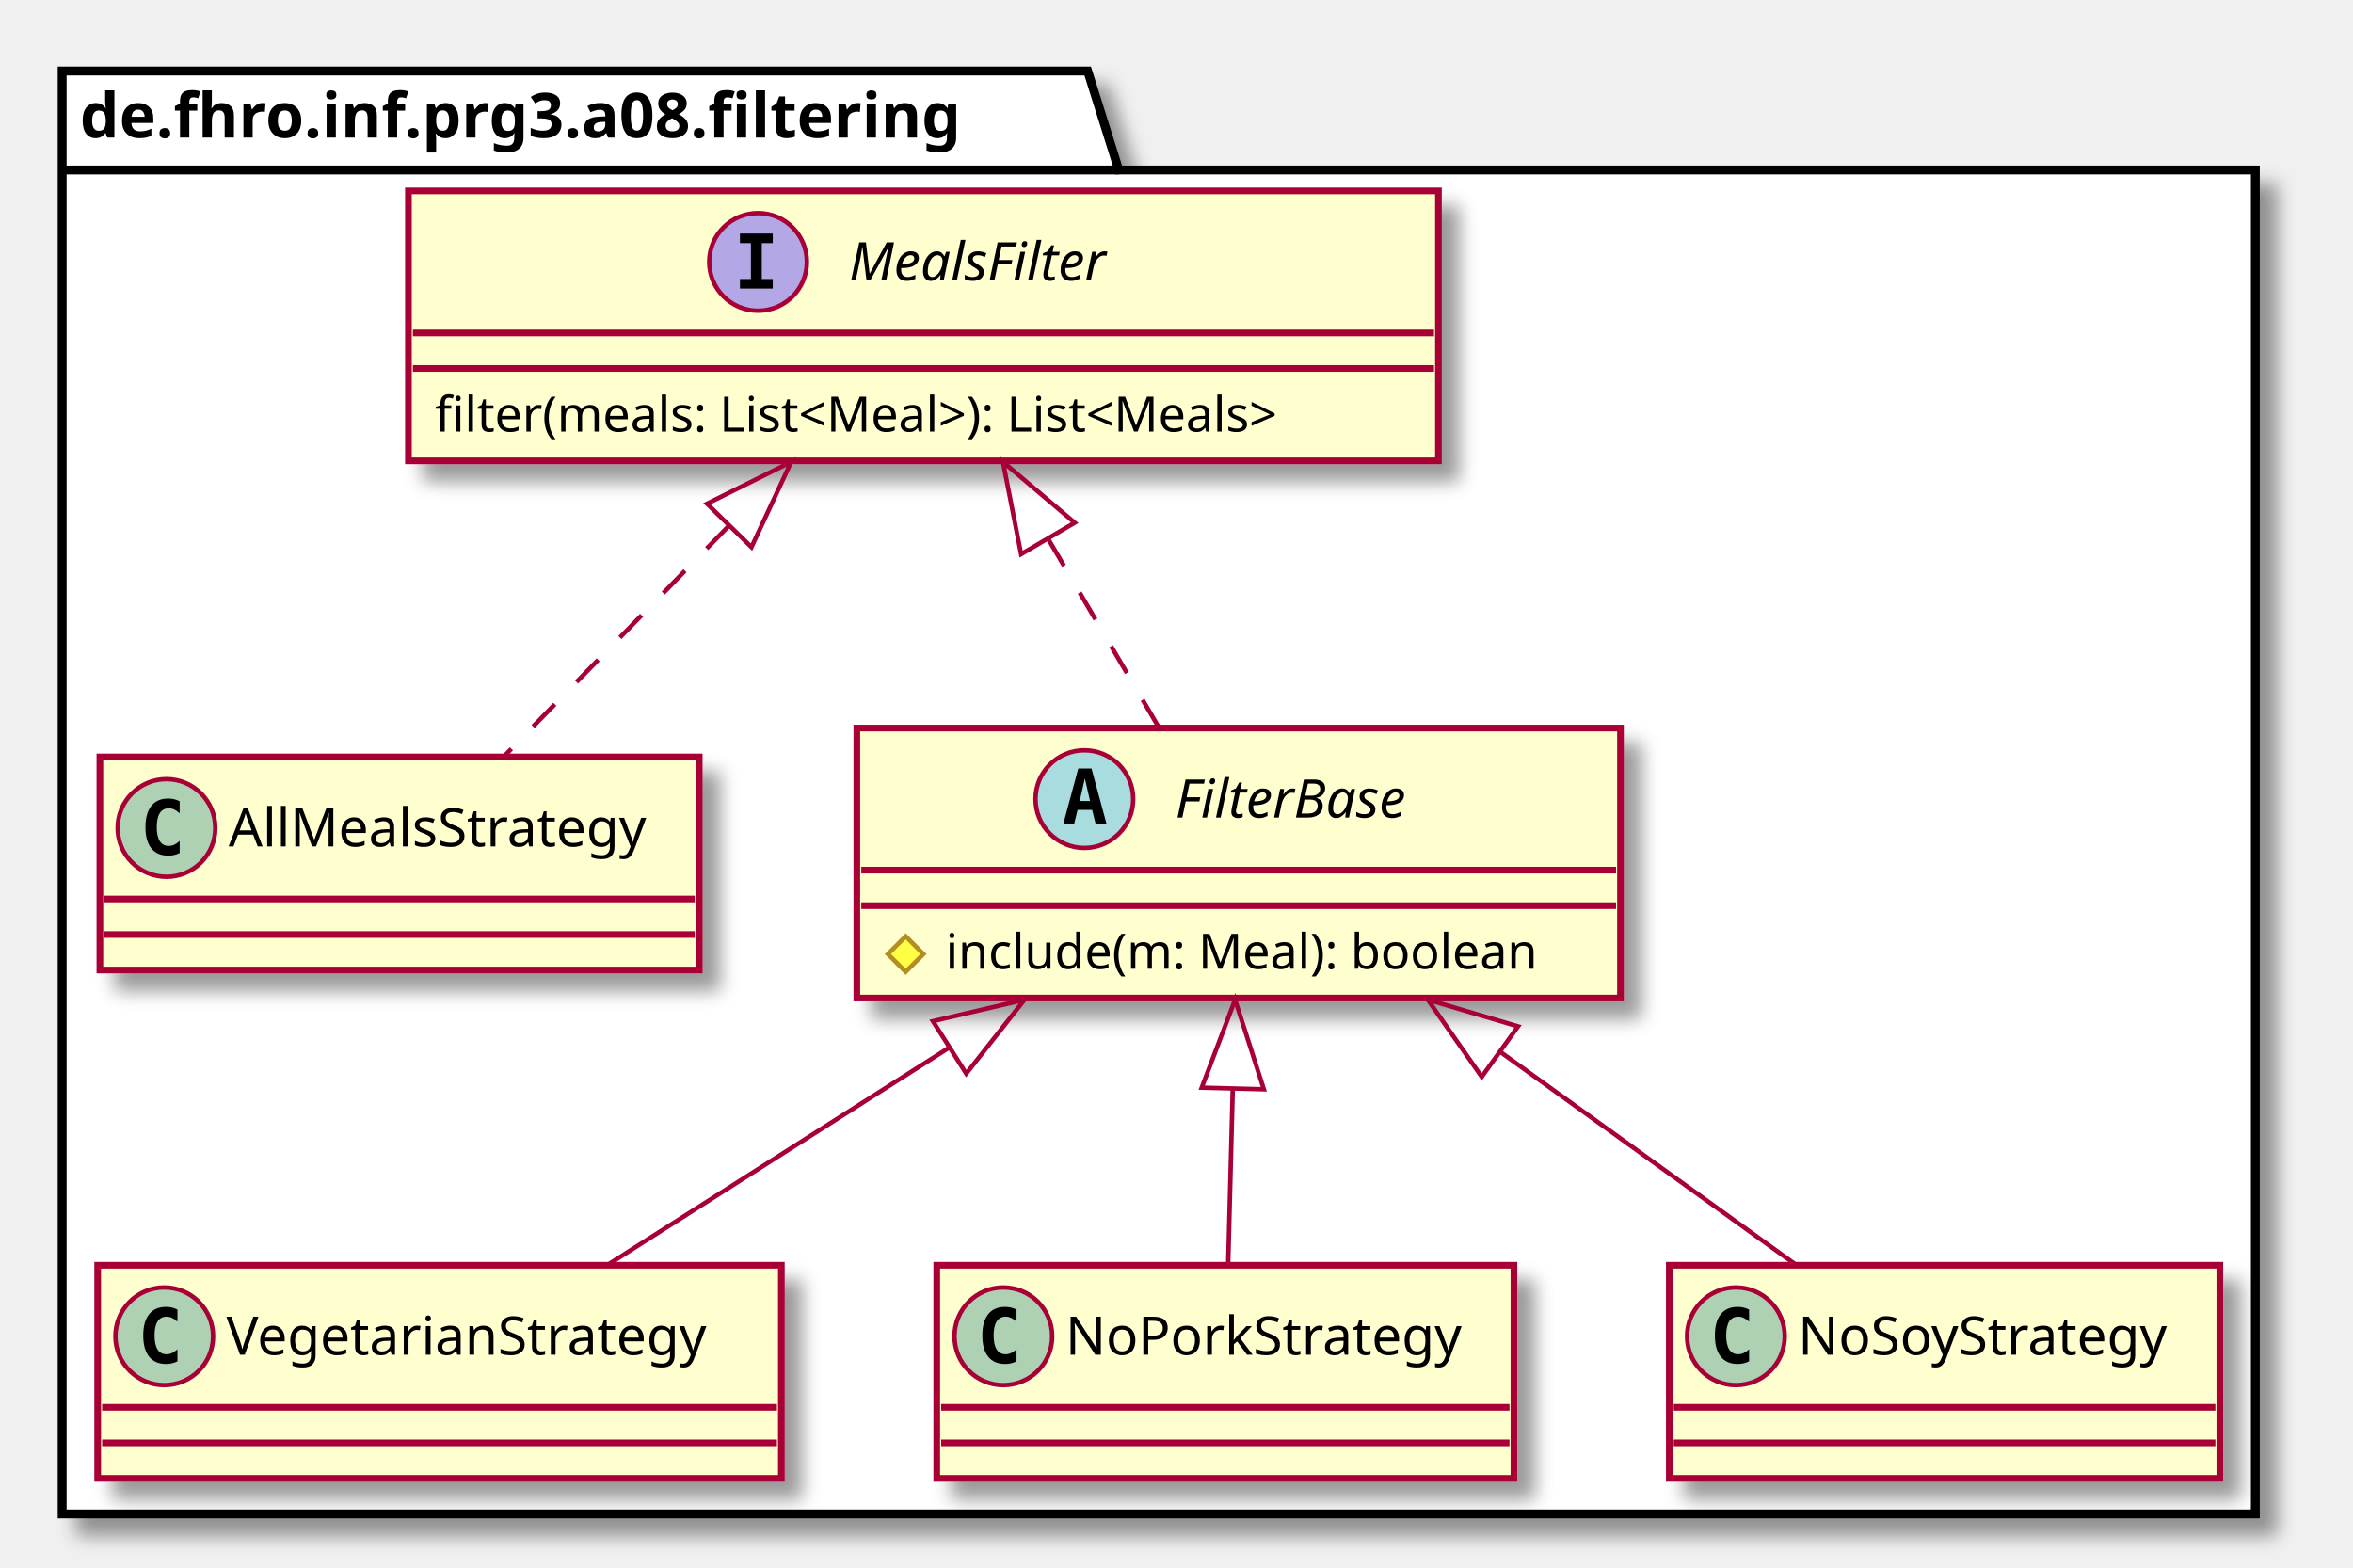
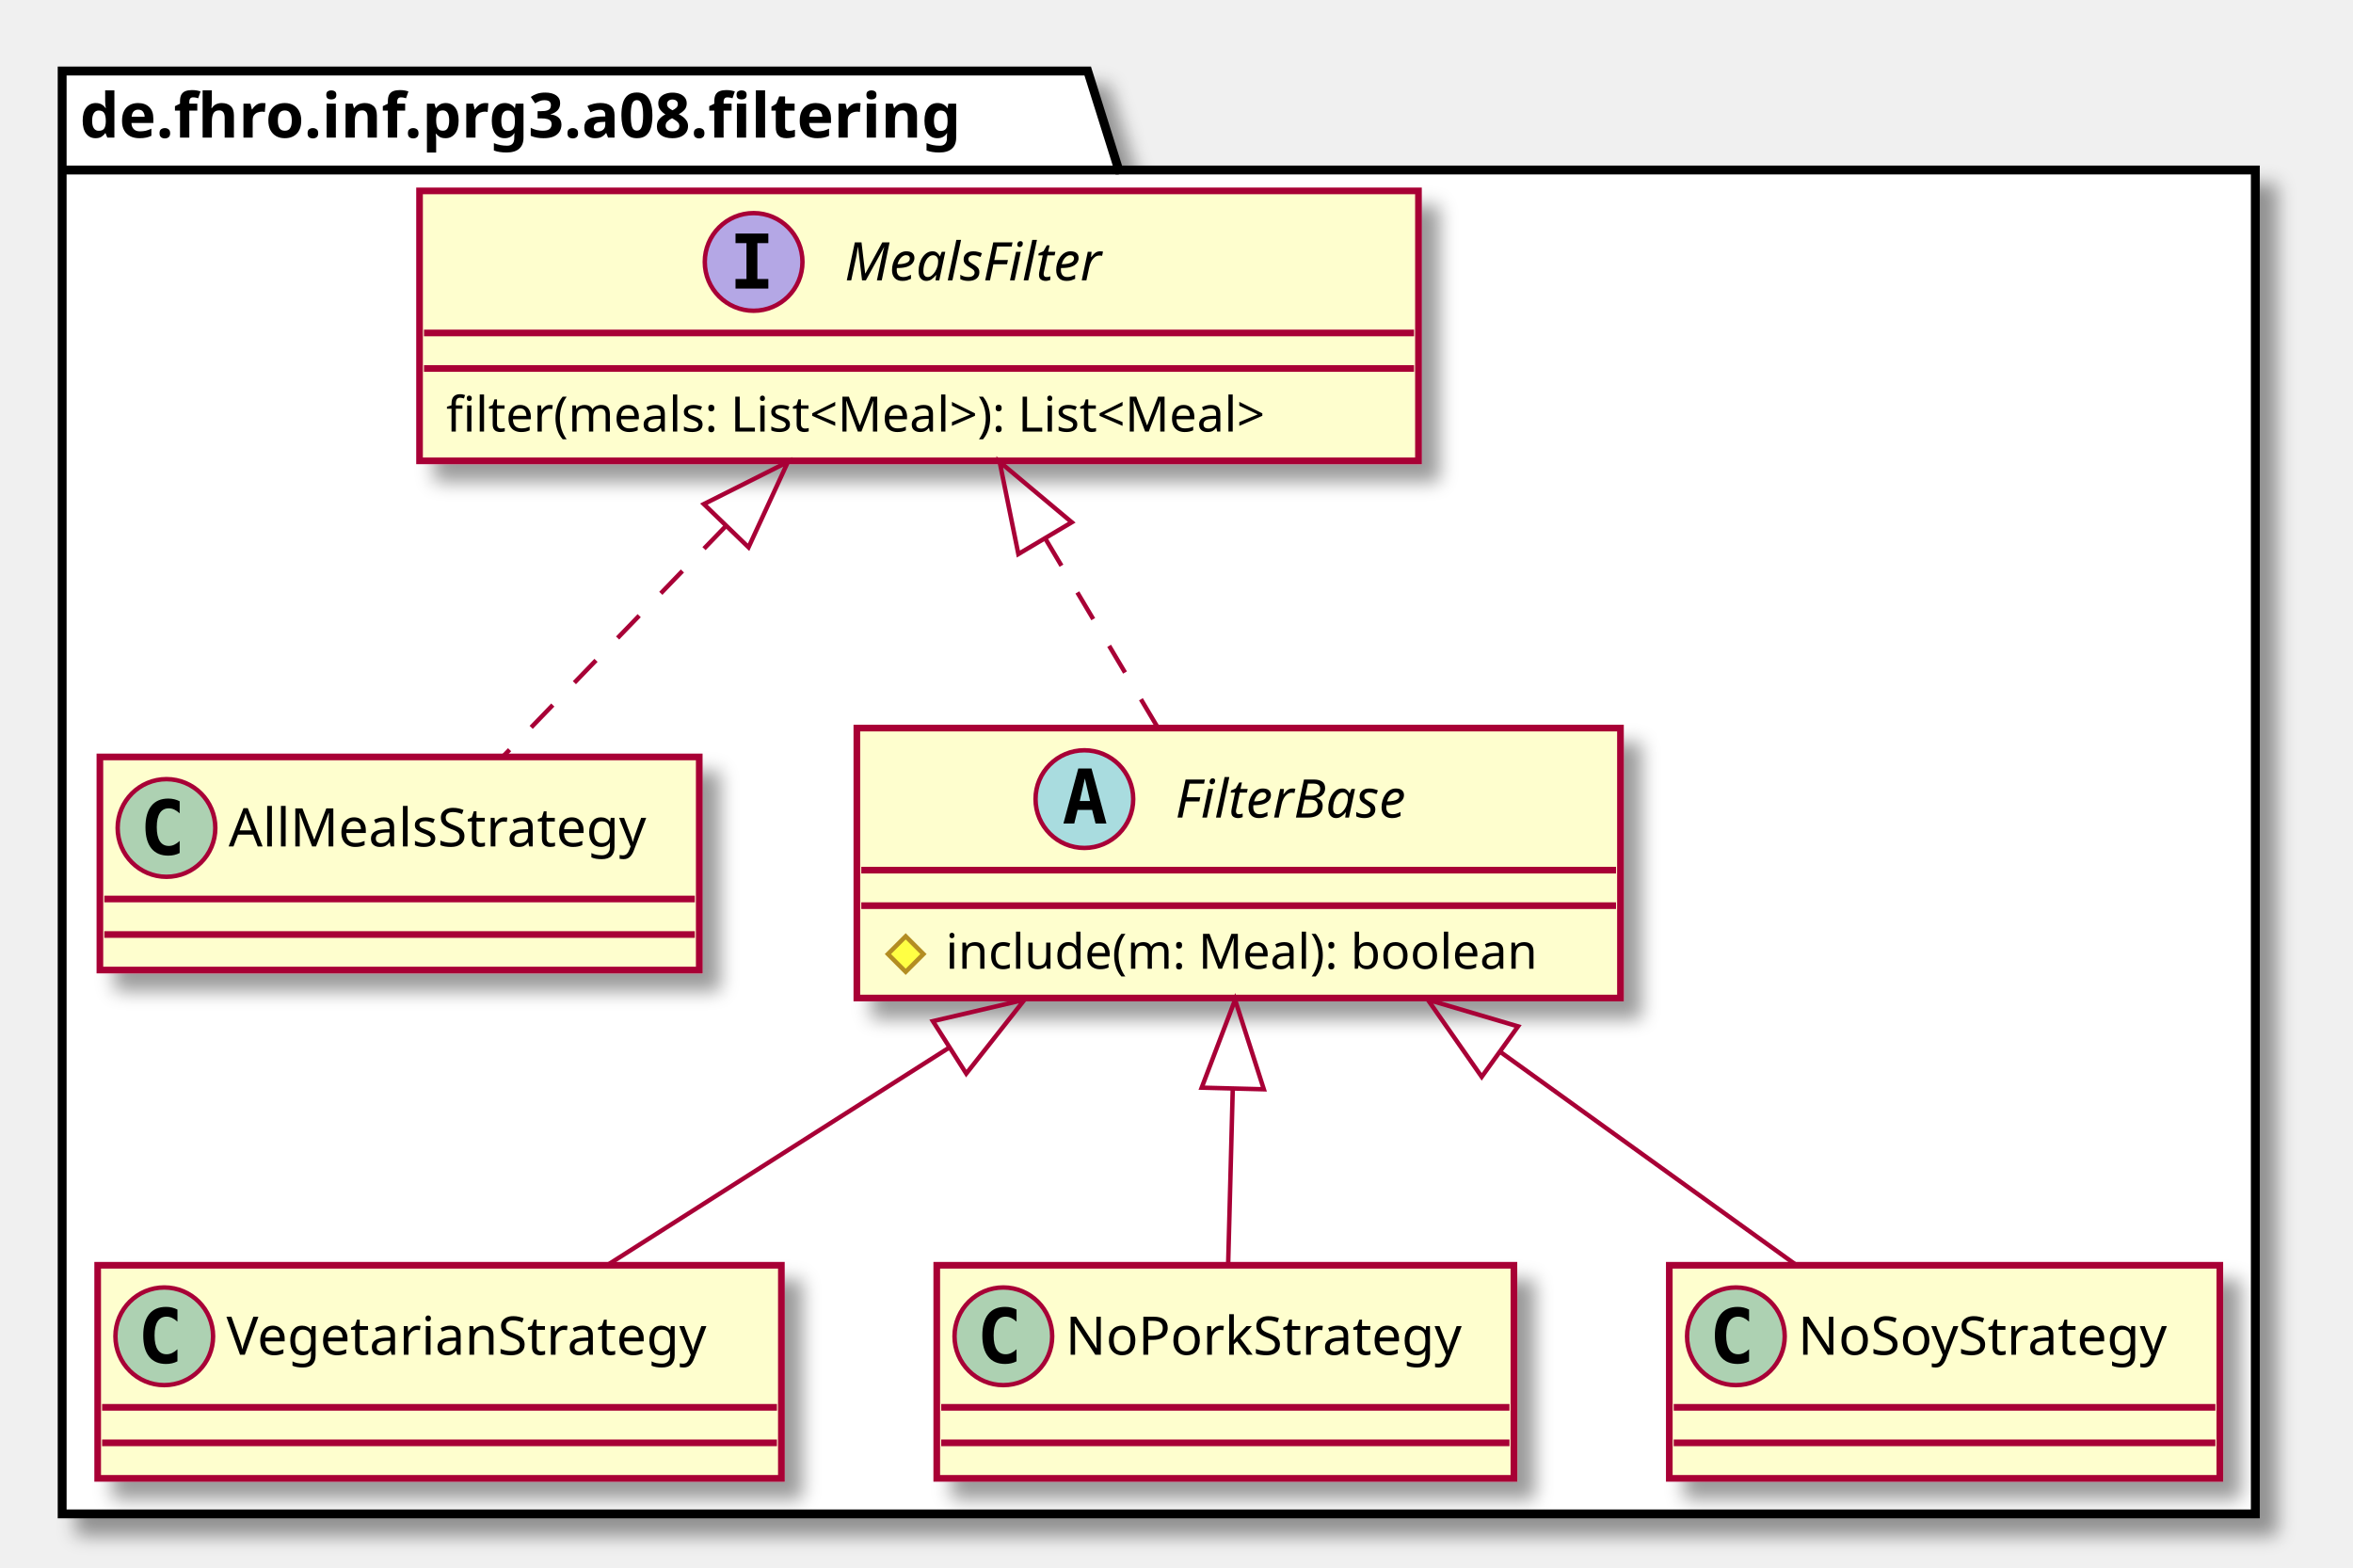
<svg xmlns="http://www.w3.org/2000/svg" contentScriptType="application/ecmascript" contentStyleType="text/css" height="353px" preserveAspectRatio="none" style="width:530px;height:353px;" version="1.1" viewBox="0 0 530 353" width="530px" zoomAndPan="magnify">
  <defs>
-     <filter height="300%" id="fde8vfo71nc9j" width="300%" x="-1" y="-1">
+     <filter height="300%" id="fmno0mkfk87ti" width="300%" x="-1" y="-1">
      <feGaussianBlur result="blurOut" stdDeviation="2.0" />
      <feColorMatrix in="blurOut" result="blurOut2" type="matrix" values="0 0 0 0 0 0 0 0 0 0 0 0 0 0 0 0 0 0 .4 0" />
      <feOffset dx="4.0" dy="4.0" in="blurOut2" result="blurOut3" />
      <feBlend in="SourceGraphic" in2="blurOut3" mode="normal" />
    </filter>
  </defs>
  <g>
-     <polygon fill="#FFFFFF" filter="url(#fde8vfo71nc9j)" points="14,16,245,16,252,38.297,508,38.297,508,341,14,341,14,16" style="stroke: #000000; stroke-width: 2.0;" />
+     <polygon fill="#FFFFFF" filter="url(#fmno0mkfk87ti)" points="14,16,245,16,252,38.297,508,38.297,508,341,14,341,14,16" style="stroke: #000000; stroke-width: 2.0;" />
    <line style="stroke: #000000; stroke-width: 2.0;" x1="14" x2="252" y1="38.297" y2="38.297" />
    <text fill="#000000" font-family="sans-serif" font-size="14" font-weight="bold" lengthAdjust="spacingAndGlyphs" textLength="225" x="18" y="30.995">de.fhro.inf.prg3.a08.filtering</text>
-     <rect fill="#FEFECE" filter="url(#fde8vfo71nc9j)" height="60.805" id="MealsFilter" style="stroke: #A80036; stroke-width: 1.5;" width="232" x="92" y="43" />
-     <ellipse cx="170.75" cy="59" fill="#B4A7E5" rx="11" ry="11" style="stroke: #A80036; stroke-width: 1.0;" />
-     <path d="M166.672,54.766 L166.672,52.609 L174.062,52.609 L174.062,54.766 L171.594,54.766 L171.594,62.844 L174.062,62.844 L174.062,65 L166.672,65 L166.672,62.844 L169.141,62.844 L169.141,54.766 L166.672,54.766 Z " />
-     <text fill="#000000" font-family="sans-serif" font-size="12" font-style="italic" lengthAdjust="spacingAndGlyphs" textLength="66" x="191.25" y="63.154">MealsFilter</text>
-     <line style="stroke: #A80036; stroke-width: 1.5;" x1="93" x2="323" y1="75" y2="75" />
-     <line style="stroke: #A80036; stroke-width: 1.5;" x1="93" x2="323" y1="83" y2="83" />
-     <text fill="#000000" font-family="sans-serif" font-size="11" lengthAdjust="spacingAndGlyphs" textLength="220" x="98" y="97.21">filter(meals: List&lt;Meal&gt;): List&lt;Meals&gt;</text>
-     <rect fill="#FEFECE" filter="url(#fde8vfo71nc9j)" height="48" id="AllMealsStrategy" style="stroke: #A80036; stroke-width: 1.5;" width="135" x="22.5" y="170.5" />
+     <rect fill="#FEFECE" filter="url(#fmno0mkfk87ti)" height="60.805" id="MealsFilter" style="stroke: #A80036; stroke-width: 1.5;" width="225" x="94.5" y="43" />
+     <ellipse cx="169.75" cy="59" fill="#B4A7E5" rx="11" ry="11" style="stroke: #A80036; stroke-width: 1.0;" />
+     <path d="M165.672,54.766 L165.672,52.609 L173.062,52.609 L173.062,54.766 L170.594,54.766 L170.594,62.844 L173.062,62.844 L173.062,65 L165.672,65 L165.672,62.844 L168.141,62.844 L168.141,54.766 L165.672,54.766 Z " />
+     <text fill="#000000" font-family="sans-serif" font-size="12" font-style="italic" lengthAdjust="spacingAndGlyphs" textLength="66" x="190.25" y="63.154">MealsFilter</text>
+     <line style="stroke: #A80036; stroke-width: 1.5;" x1="95.5" x2="318.5" y1="75" y2="75" />
+     <line style="stroke: #A80036; stroke-width: 1.5;" x1="95.5" x2="318.5" y1="83" y2="83" />
+     <text fill="#000000" font-family="sans-serif" font-size="11" lengthAdjust="spacingAndGlyphs" textLength="213" x="100.5" y="97.21">filter(meals: List&lt;Meal&gt;): List&lt;Meal&gt;</text>
+     <rect fill="#FEFECE" filter="url(#fmno0mkfk87ti)" height="48" id="AllMealsStrategy" style="stroke: #A80036; stroke-width: 1.5;" width="135" x="22.5" y="170.5" />
    <ellipse cx="37.5" cy="186.5" fill="#ADD1B2" rx="11" ry="11" style="stroke: #A80036; stroke-width: 1.0;" />
    <path d="M40.469,192.141 Q39.891,192.438 39.25,192.586 Q38.609,192.734 37.906,192.734 Q35.406,192.734 34.086,191.086 Q32.766,189.438 32.766,186.312 Q32.766,183.188 34.086,181.531 Q35.406,179.875 37.906,179.875 Q38.609,179.875 39.258,180.031 Q39.906,180.188 40.469,180.484 L40.469,183.203 Q39.844,182.625 39.25,182.352 Q38.656,182.078 38.031,182.078 Q36.688,182.078 36,183.148 Q35.312,184.219 35.312,186.312 Q35.312,188.406 36,189.477 Q36.688,190.547 38.031,190.547 Q38.656,190.547 39.25,190.273 Q39.844,190 40.469,189.422 L40.469,192.141 Z " />
    <text fill="#000000" font-family="sans-serif" font-size="12" lengthAdjust="spacingAndGlyphs" textLength="103" x="51.5" y="190.654">AllMealsStrategy</text>
    <line style="stroke: #A80036; stroke-width: 1.5;" x1="23.5" x2="156.5" y1="202.5" y2="202.5" />
    <line style="stroke: #A80036; stroke-width: 1.5;" x1="23.5" x2="156.5" y1="210.5" y2="210.5" />
-     <rect fill="#FEFECE" filter="url(#fde8vfo71nc9j)" height="60.805" id="FilterBase" style="stroke: #A80036; stroke-width: 1.5;" width="172" x="193" y="164" />
+     <rect fill="#FEFECE" filter="url(#fmno0mkfk87ti)" height="60.805" id="FilterBase" style="stroke: #A80036; stroke-width: 1.5;" width="172" x="193" y="164" />
    <ellipse cx="244.25" cy="180" fill="#A9DCDF" rx="11" ry="11" style="stroke: #A80036; stroke-width: 1.0;" />
    <path d="M244.359,175.344 L243.203,180.422 L245.531,180.422 L244.359,175.344 Z M242.875,173.109 L245.859,173.109 L249.219,185.5 L246.766,185.5 L246,182.438 L242.719,182.438 L241.969,185.5 L239.531,185.5 L242.875,173.109 Z " />
    <text fill="#000000" font-family="sans-serif" font-size="12" font-style="italic" lengthAdjust="spacingAndGlyphs" textLength="61" x="264.75" y="184.154">FilterBase</text>
    <line style="stroke: #A80036; stroke-width: 1.5;" x1="194" x2="364" y1="196" y2="196" />
    <line style="stroke: #A80036; stroke-width: 1.5;" x1="194" x2="364" y1="204" y2="204" />
    <polygon fill="#FFFF44" points="204,210.902,208,214.902,204,218.902,200,214.902" style="stroke: #B38D22; stroke-width: 1.0;" />
    <text fill="#000000" font-family="sans-serif" font-size="11" lengthAdjust="spacingAndGlyphs" textLength="146" x="213" y="218.21">include(m: Meal): boolean</text>
-     <rect fill="#FEFECE" filter="url(#fde8vfo71nc9j)" height="48" id="VegetarianStrategy" style="stroke: #A80036; stroke-width: 1.5;" width="154" x="22" y="285" />
+     <rect fill="#FEFECE" filter="url(#fmno0mkfk87ti)" height="48" id="VegetarianStrategy" style="stroke: #A80036; stroke-width: 1.5;" width="154" x="22" y="285" />
    <ellipse cx="37" cy="301" fill="#ADD1B2" rx="11" ry="11" style="stroke: #A80036; stroke-width: 1.0;" />
    <path d="M39.969,306.641 Q39.391,306.938 38.75,307.086 Q38.109,307.234 37.406,307.234 Q34.906,307.234 33.586,305.586 Q32.266,303.938 32.266,300.812 Q32.266,297.688 33.586,296.031 Q34.906,294.375 37.406,294.375 Q38.109,294.375 38.758,294.531 Q39.406,294.688 39.969,294.984 L39.969,297.703 Q39.344,297.125 38.75,296.852 Q38.156,296.578 37.531,296.578 Q36.188,296.578 35.5,297.648 Q34.812,298.719 34.812,300.812 Q34.812,302.906 35.5,303.977 Q36.188,305.047 37.531,305.047 Q38.156,305.047 38.75,304.773 Q39.344,304.5 39.969,303.922 L39.969,306.641 Z " />
    <text fill="#000000" font-family="sans-serif" font-size="12" lengthAdjust="spacingAndGlyphs" textLength="122" x="51" y="305.154">VegetarianStrategy</text>
    <line style="stroke: #A80036; stroke-width: 1.5;" x1="23" x2="175" y1="317" y2="317" />
    <line style="stroke: #A80036; stroke-width: 1.5;" x1="23" x2="175" y1="325" y2="325" />
-     <rect fill="#FEFECE" filter="url(#fde8vfo71nc9j)" height="48" id="NoPorkStrategy" style="stroke: #A80036; stroke-width: 1.5;" width="130" x="211" y="285" />
+     <rect fill="#FEFECE" filter="url(#fmno0mkfk87ti)" height="48" id="NoPorkStrategy" style="stroke: #A80036; stroke-width: 1.5;" width="130" x="211" y="285" />
    <ellipse cx="226" cy="301" fill="#ADD1B2" rx="11" ry="11" style="stroke: #A80036; stroke-width: 1.0;" />
    <path d="M228.969,306.641 Q228.391,306.938 227.75,307.086 Q227.109,307.234 226.406,307.234 Q223.906,307.234 222.586,305.586 Q221.266,303.938 221.266,300.812 Q221.266,297.688 222.586,296.031 Q223.906,294.375 226.406,294.375 Q227.109,294.375 227.758,294.531 Q228.406,294.688 228.969,294.984 L228.969,297.703 Q228.344,297.125 227.75,296.852 Q227.156,296.578 226.531,296.578 Q225.188,296.578 224.5,297.648 Q223.812,298.719 223.812,300.812 Q223.812,302.906 224.5,303.977 Q225.188,305.047 226.531,305.047 Q227.156,305.047 227.75,304.773 Q228.344,304.5 228.969,303.922 L228.969,306.641 Z " />
    <text fill="#000000" font-family="sans-serif" font-size="12" lengthAdjust="spacingAndGlyphs" textLength="98" x="240" y="305.154">NoPorkStrategy</text>
    <line style="stroke: #A80036; stroke-width: 1.5;" x1="212" x2="340" y1="317" y2="317" />
    <line style="stroke: #A80036; stroke-width: 1.5;" x1="212" x2="340" y1="325" y2="325" />
-     <rect fill="#FEFECE" filter="url(#fde8vfo71nc9j)" height="48" id="NoSoyStrategy" style="stroke: #A80036; stroke-width: 1.5;" width="124" x="376" y="285" />
+     <rect fill="#FEFECE" filter="url(#fmno0mkfk87ti)" height="48" id="NoSoyStrategy" style="stroke: #A80036; stroke-width: 1.5;" width="124" x="376" y="285" />
    <ellipse cx="391" cy="301" fill="#ADD1B2" rx="11" ry="11" style="stroke: #A80036; stroke-width: 1.0;" />
    <path d="M393.969,306.641 Q393.391,306.938 392.75,307.086 Q392.109,307.234 391.406,307.234 Q388.906,307.234 387.586,305.586 Q386.266,303.938 386.266,300.812 Q386.266,297.688 387.586,296.031 Q388.906,294.375 391.406,294.375 Q392.109,294.375 392.758,294.531 Q393.406,294.688 393.969,294.984 L393.969,297.703 Q393.344,297.125 392.75,296.852 Q392.156,296.578 391.531,296.578 Q390.188,296.578 389.5,297.648 Q388.812,298.719 388.812,300.812 Q388.812,302.906 389.5,303.977 Q390.188,305.047 391.531,305.047 Q392.156,305.047 392.75,304.773 Q393.344,304.5 393.969,303.922 L393.969,306.641 Z " />
    <text fill="#000000" font-family="sans-serif" font-size="12" lengthAdjust="spacingAndGlyphs" textLength="92" x="405" y="305.154">NoSoyStrategy</text>
    <line style="stroke: #A80036; stroke-width: 1.5;" x1="377" x2="499" y1="317" y2="317" />
    <line style="stroke: #A80036; stroke-width: 1.5;" x1="377" x2="499" y1="325" y2="325" />
-     <path d="M164.067,118.55 C146.896,136.157 127.9,155.636 113.445,170.459 " fill="none" id="MealsFilter-AllMealsStrategy" style="stroke: #A80036; stroke-width: 1.0; stroke-dasharray: 7.0,7.0;" />
-     <polygon fill="none" points="159.249,113.465,178.224,104.033,169.272,123.239,159.249,113.465" style="stroke: #A80036; stroke-width: 1.0;" />
-     <path d="M236.114,121.412 C244.529,135.753 253.522,151.08 261.089,163.976 " fill="none" id="MealsFilter-FilterBase" style="stroke: #A80036; stroke-width: 1.0; stroke-dasharray: 7.0,7.0;" />
-     <polygon fill="none" points="230.001,124.826,225.916,104.033,242.075,117.74,230.001,124.826" style="stroke: #A80036; stroke-width: 1.0;" />
+     <path d="M163.44,118.55 C146.414,136.157 127.579,155.636 113.247,170.459 " fill="none" id="MealsFilter-AllMealsStrategy" style="stroke: #A80036; stroke-width: 1.0; stroke-dasharray: 7.0,7.0;" />
+     <polygon fill="none" points="158.541,113.545,177.476,104.033,168.606,123.277,158.541,113.545" style="stroke: #A80036; stroke-width: 1.0;" />
+     <path d="M235.51,121.412 C244.043,135.753 253.163,151.08 260.837,163.976 " fill="none" id="MealsFilter-FilterBase" style="stroke: #A80036; stroke-width: 1.0; stroke-dasharray: 7.0,7.0;" />
+     <polygon fill="none" points="229.38,124.8,225.169,104.033,241.411,117.641,229.38,124.8" style="stroke: #A80036; stroke-width: 1.0;" />
    <path d="M213.863,235.934 C187.983,252.397 159.127,270.753 136.811,284.948 " fill="none" id="FilterBase-VegetarianStrategy" style="stroke: #A80036; stroke-width: 1.0;" />
    <polygon fill="none" points="210.131,230.012,230.763,225.184,217.645,241.825,210.131,230.012" style="stroke: #A80036; stroke-width: 1.0;" />
    <path d="M277.671,245.235 C277.311,258.978 276.937,273.229 276.635,284.763 " fill="none" id="FilterBase-NoPorkStrategy" style="stroke: #A80036; stroke-width: 1.0;" />
    <polygon fill="none" points="270.675,244.994,278.196,225.184,284.67,245.36,270.675,244.994" style="stroke: #A80036; stroke-width: 1.0;" />
    <path d="M337.853,236.881 C360.372,253.098 385.265,271.024 404.6,284.948 " fill="none" id="FilterBase-NoSoyStrategy" style="stroke: #A80036; stroke-width: 1.0;" />
    <polygon fill="none" points="333.748,242.552,321.609,225.184,341.929,231.191,333.748,242.552" style="stroke: #A80036; stroke-width: 1.0;" />
  </g>
</svg>
